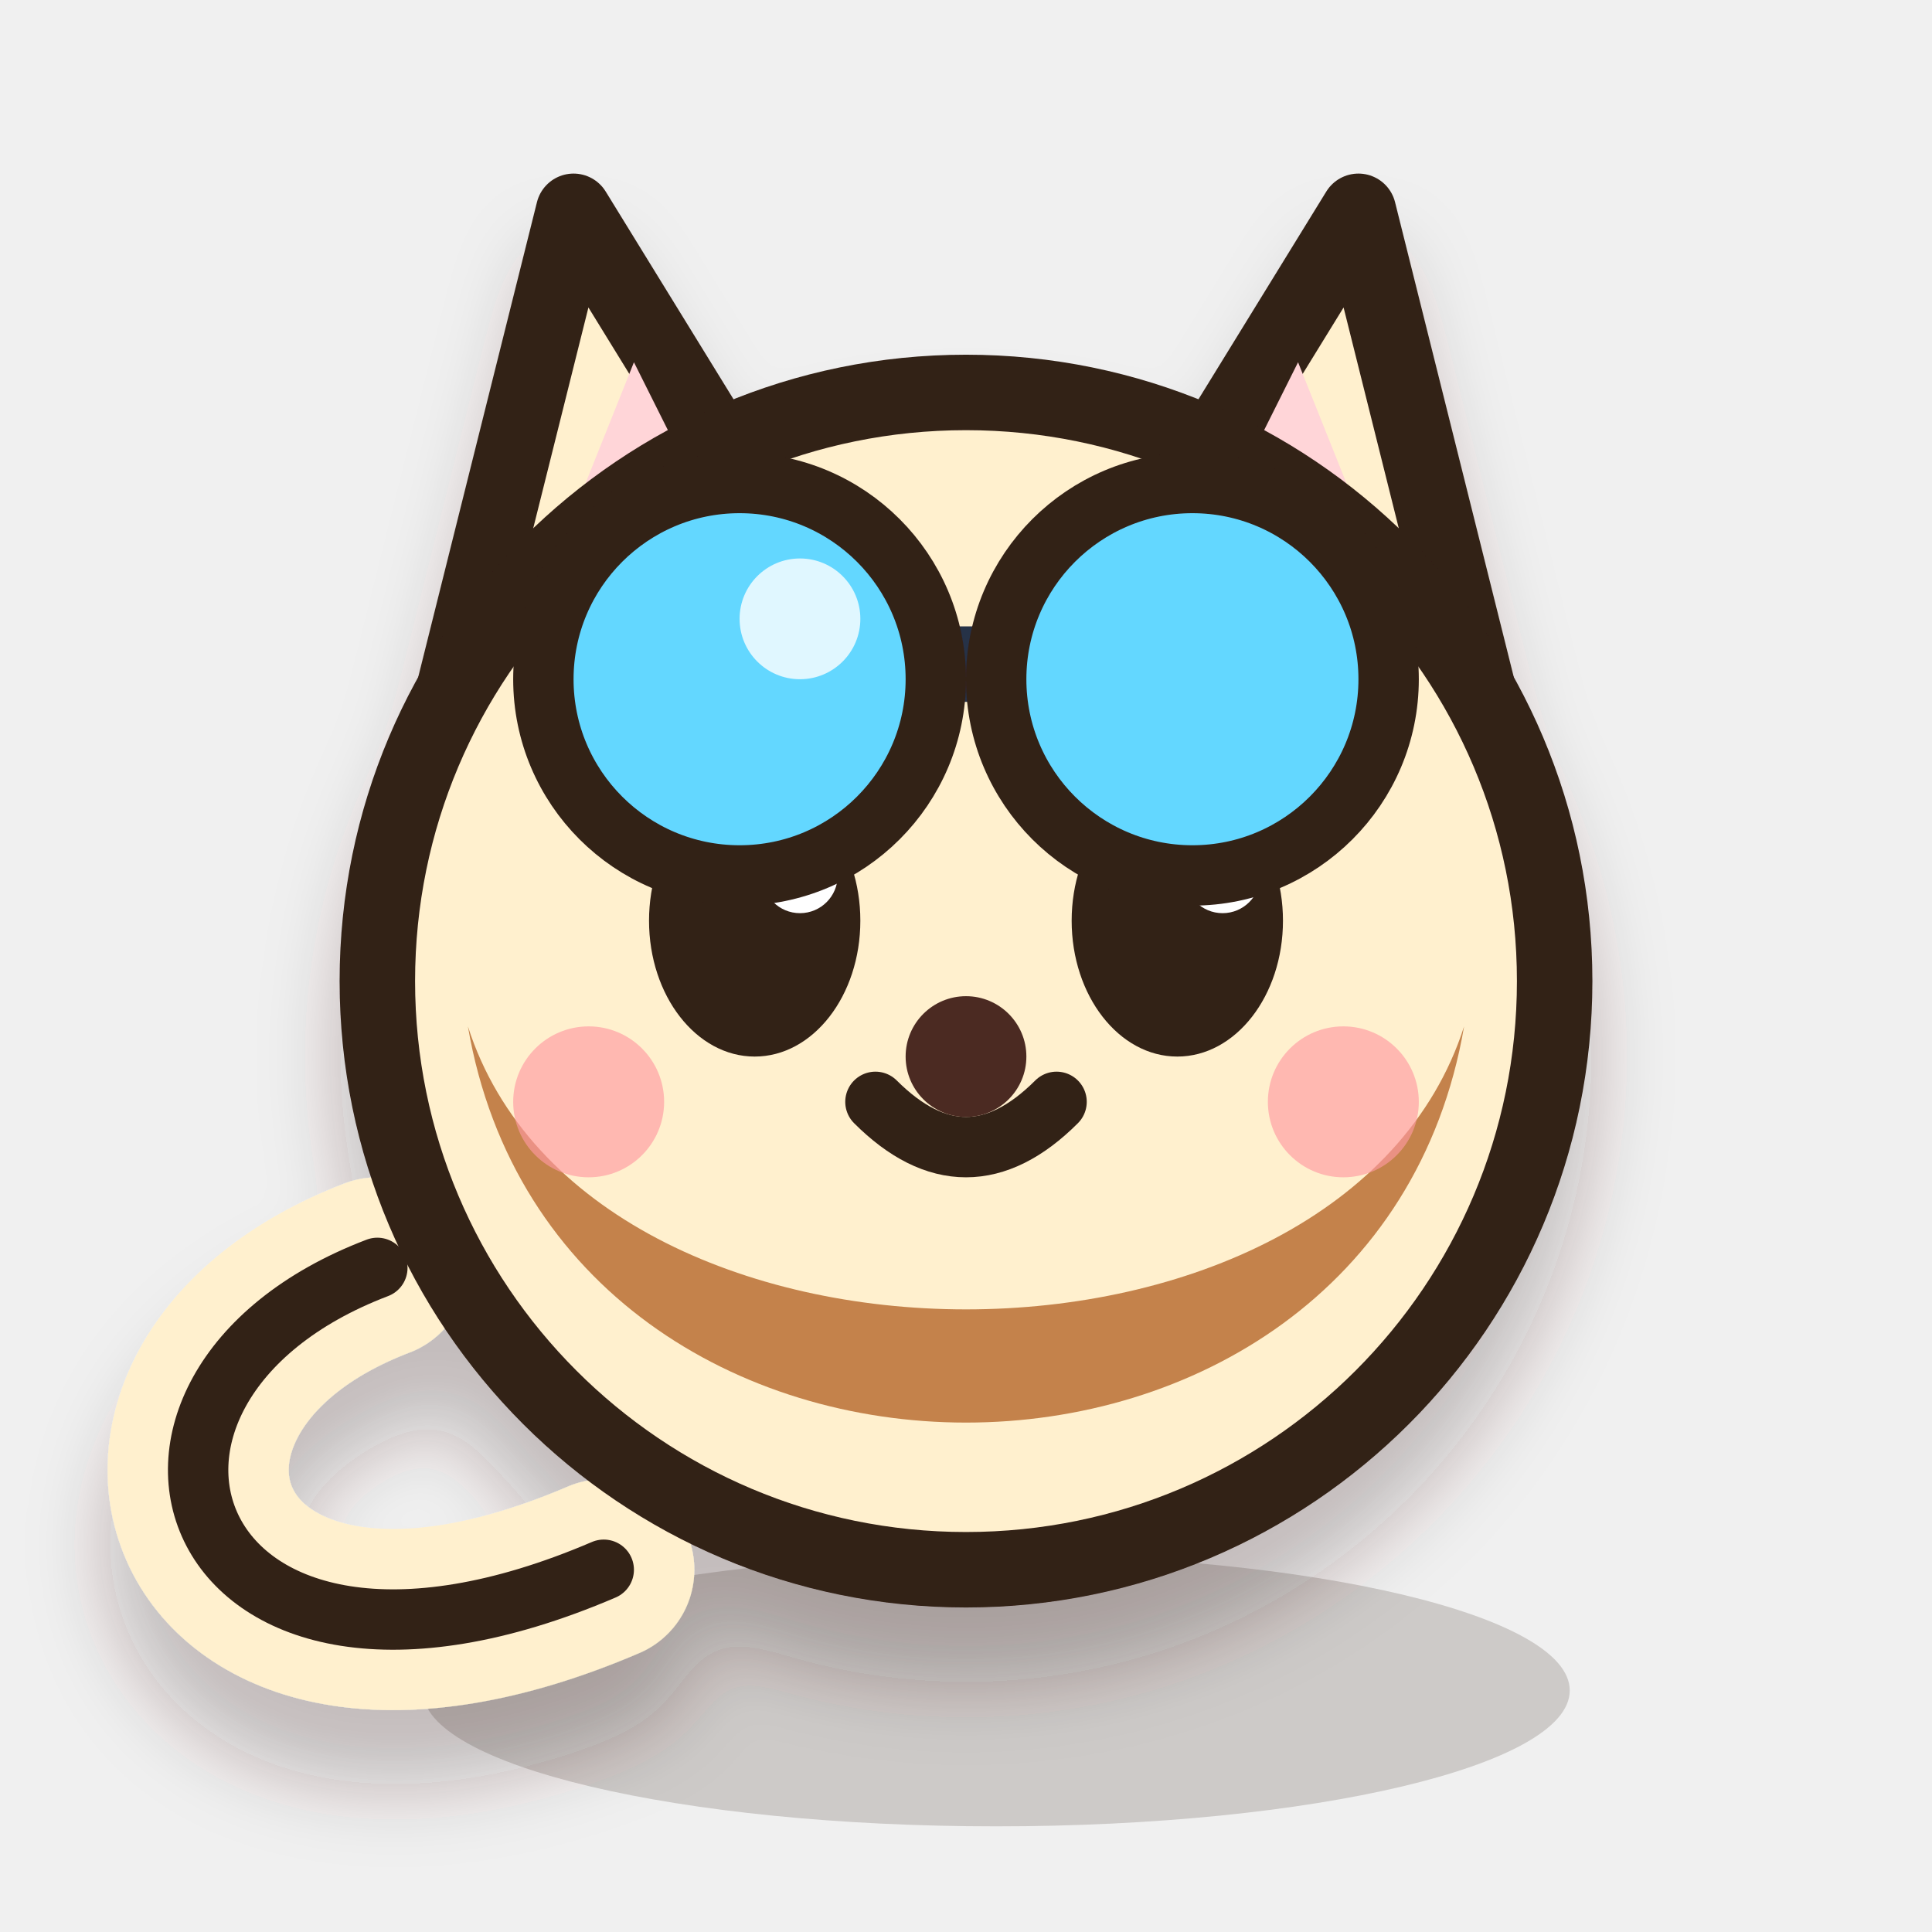
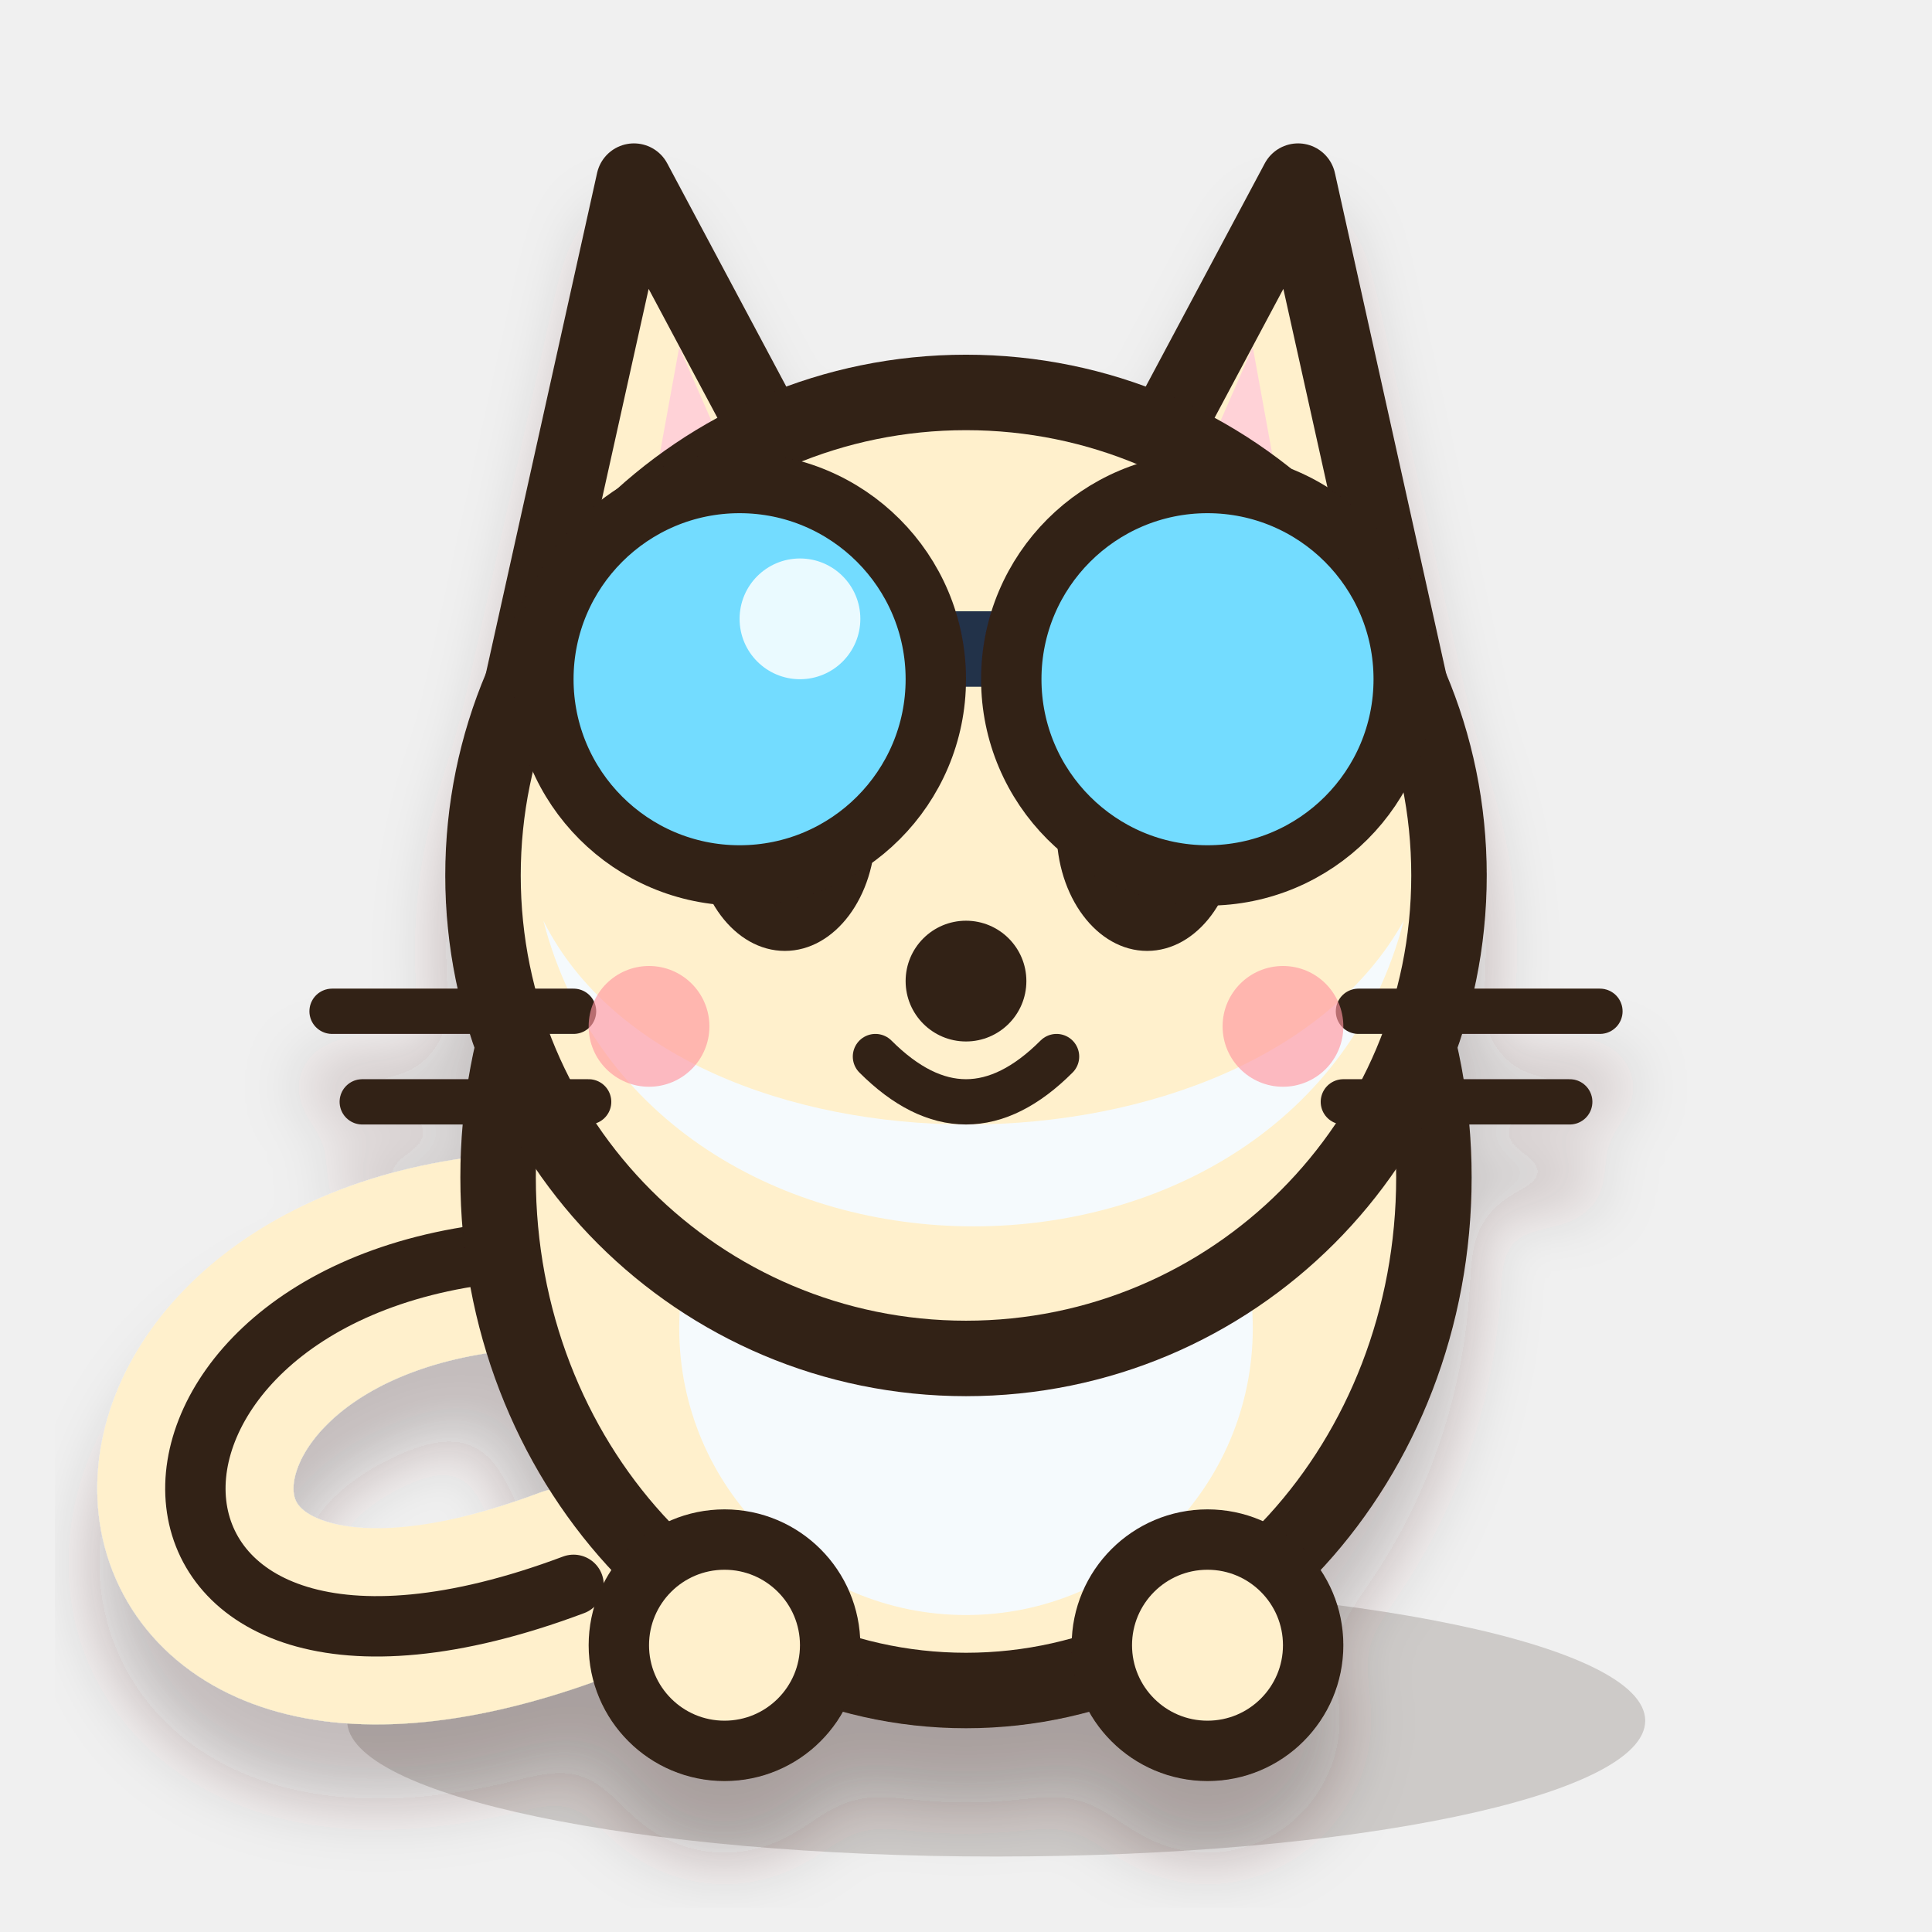
<svg xmlns="http://www.w3.org/2000/svg" width="128" height="128" viewBox="0 0 128 128">
  <defs>
-     <filter id="shadow" x="-20%" y="-20%" width="140%" height="140%">
-       <feDropShadow dx="0" dy="5" stdDeviation="2.5" flood-color="#3a2418" flood-opacity=".25" />
+     <filter id="s">
+       <feDropShadow dx="0" dy="5" stdDeviation="2.2" flood-color="#3a2418" flood-opacity=".25" />
    </filter>
  </defs>
-   <ellipse cx="66" cy="112" rx="38" ry="9" fill="#2b1b12" opacity=".18" />
-   <g filter="url(#shadow)">
-     <path d="M25 84 C4 92 12 116 40 104" fill="none" stroke="#fff0ce" stroke-width="12" stroke-linecap="round" />
-     <path d="M25 84 C4 92 12 116 40 104" fill="none" stroke="#332018" stroke-width="4" stroke-linecap="round" />
-     <path d="M30 46 L38 14 L54 40 Z" fill="#fff0ce" stroke="#332018" stroke-width="5" stroke-linejoin="round" />
-     <path d="M98 46 L90 14 L74 40 Z" fill="#fff0ce" stroke="#332018" stroke-width="5" stroke-linejoin="round" />
-     <path d="M38 34 L42 24 L49 38 Z" fill="#ffd5d8" />
-     <path d="M90 34 L86 24 L79 38 Z" fill="#ffd5d8" />
-     <circle cx="64" cy="65" r="39" fill="#fff0ce" stroke="#332018" stroke-width="5" />
-     <path d="M31 68 C37 103 91 103 97 68 C89 93 39 93 31 68Z" fill="#c07b43" opacity=".94" />
-     <ellipse cx="50" cy="61" rx="7" ry="9" fill="#332018" />
-     <ellipse cx="78" cy="61" rx="7" ry="9" fill="#332018" />
-     <circle cx="53" cy="58" r="2.5" fill="white" />
-     <circle cx="81" cy="58" r="2.5" fill="white" />
-     <path d="M58 73 Q64 79 70 73" fill="none" stroke="#332018" stroke-width="4" stroke-linecap="round" />
-     <circle cx="64" cy="70" r="4" fill="#4c2a22" />
-     <circle cx="39" cy="73" r="5" fill="#ff9aa2" opacity=".65" />
-     <circle cx="89" cy="73" r="5" fill="#ff9aa2" opacity=".65" />
-     <path d="M40 44 H88" stroke="#263047" stroke-width="5" stroke-linecap="round" />
-     <circle cx="49" cy="45" r="13" fill="#64d7ff" stroke="#332018" stroke-width="4" />
-     <circle cx="79" cy="45" r="13" fill="#64d7ff" stroke="#332018" stroke-width="4" />
-     <circle cx="53" cy="41" r="4" fill="white" opacity=".8" />
+   <ellipse cx="66" cy="114" rx="43" ry="9" fill="#2b1b12" opacity=".18" />
+   <g filter="url(#s)" stroke-linecap="round" stroke-linejoin="round">
+     <path d="M33 83 C5 86 6 117 38 105" fill="none" stroke="#fff0cc" stroke-width="13" />
+     <path d="M33 83 C5 86 6 117 38 105" fill="none" stroke="#332018" stroke-width="4" />
+     <ellipse cx="64" cy="78" rx="31" ry="34" fill="#fff0cc" stroke="#332018" stroke-width="5" />
+     <ellipse cx="64" cy="88" rx="19" ry="19" fill="#f5fbff" opacity=".95" />
+     <path d="M34 48 L42 12 L58 42 Z" fill="#fff0cc" stroke="#332018" stroke-width="5" />
+     <path d="M94 48 L86 12 L70 42 Z" fill="#fff0cc" stroke="#332018" stroke-width="5" />
+     <path d="M43 34 L45 23 L52 39 Z" fill="#ffd2d7" />
+     <path d="M85 34 L83 23 L76 39 Z" fill="#ffd2d7" />
+     <path d="M38 46 C47 25 72 30 76 53 C63 48 50 52 38 46Z" fill="#c7783f" />
+     <circle cx="64" cy="58" r="32" fill="#fff0cc" stroke="#332018" stroke-width="5" />
+     <path d="M36 61 C43 88 86 88 93 61 C83 79 45 79 36 61Z" fill="#f5fbff" opacity=".95" />
+     <ellipse cx="52" cy="55" rx="6" ry="8" fill="#332018" />
+     <ellipse cx="76" cy="55" rx="6" ry="8" fill="#332018" />
+     <circle cx="54" cy="52" r="2" fill="#fff" />
+     <circle cx="78" cy="52" r="2" fill="#fff" />
+     <circle cx="64" cy="65" r="4" fill="#332018" />
+     <path d="M58 70 Q64 76 70 70" fill="none" stroke="#332018" stroke-width="3" />
+     <path d="M38 67 H22 M39 73 H24 M90 67 H106 M89 73 H104" stroke="#332018" stroke-width="3" />
+     <circle cx="43" cy="68" r="4" fill="#ff96a0" opacity=".65" />
+     <circle cx="85" cy="68" r="4" fill="#ff96a0" opacity=".65" />
+     <circle cx="48" cy="109" r="7" fill="#fff0cc" stroke="#332018" stroke-width="4" />
+     <circle cx="80" cy="109" r="7" fill="#fff0cc" stroke="#332018" stroke-width="4" />
+     <path d="M39 43 H90" stroke="#24304a" stroke-width="5" stroke-linecap="round" />
+     <circle cx="49" cy="45" r="13" fill="#73dcff" stroke="#332018" stroke-width="4" />
+     <circle cx="80" cy="45" r="13" fill="#73dcff" stroke="#332018" stroke-width="4" />
+     <circle cx="53" cy="41" r="4" fill="#fff" opacity=".85" />
  </g>
</svg>
